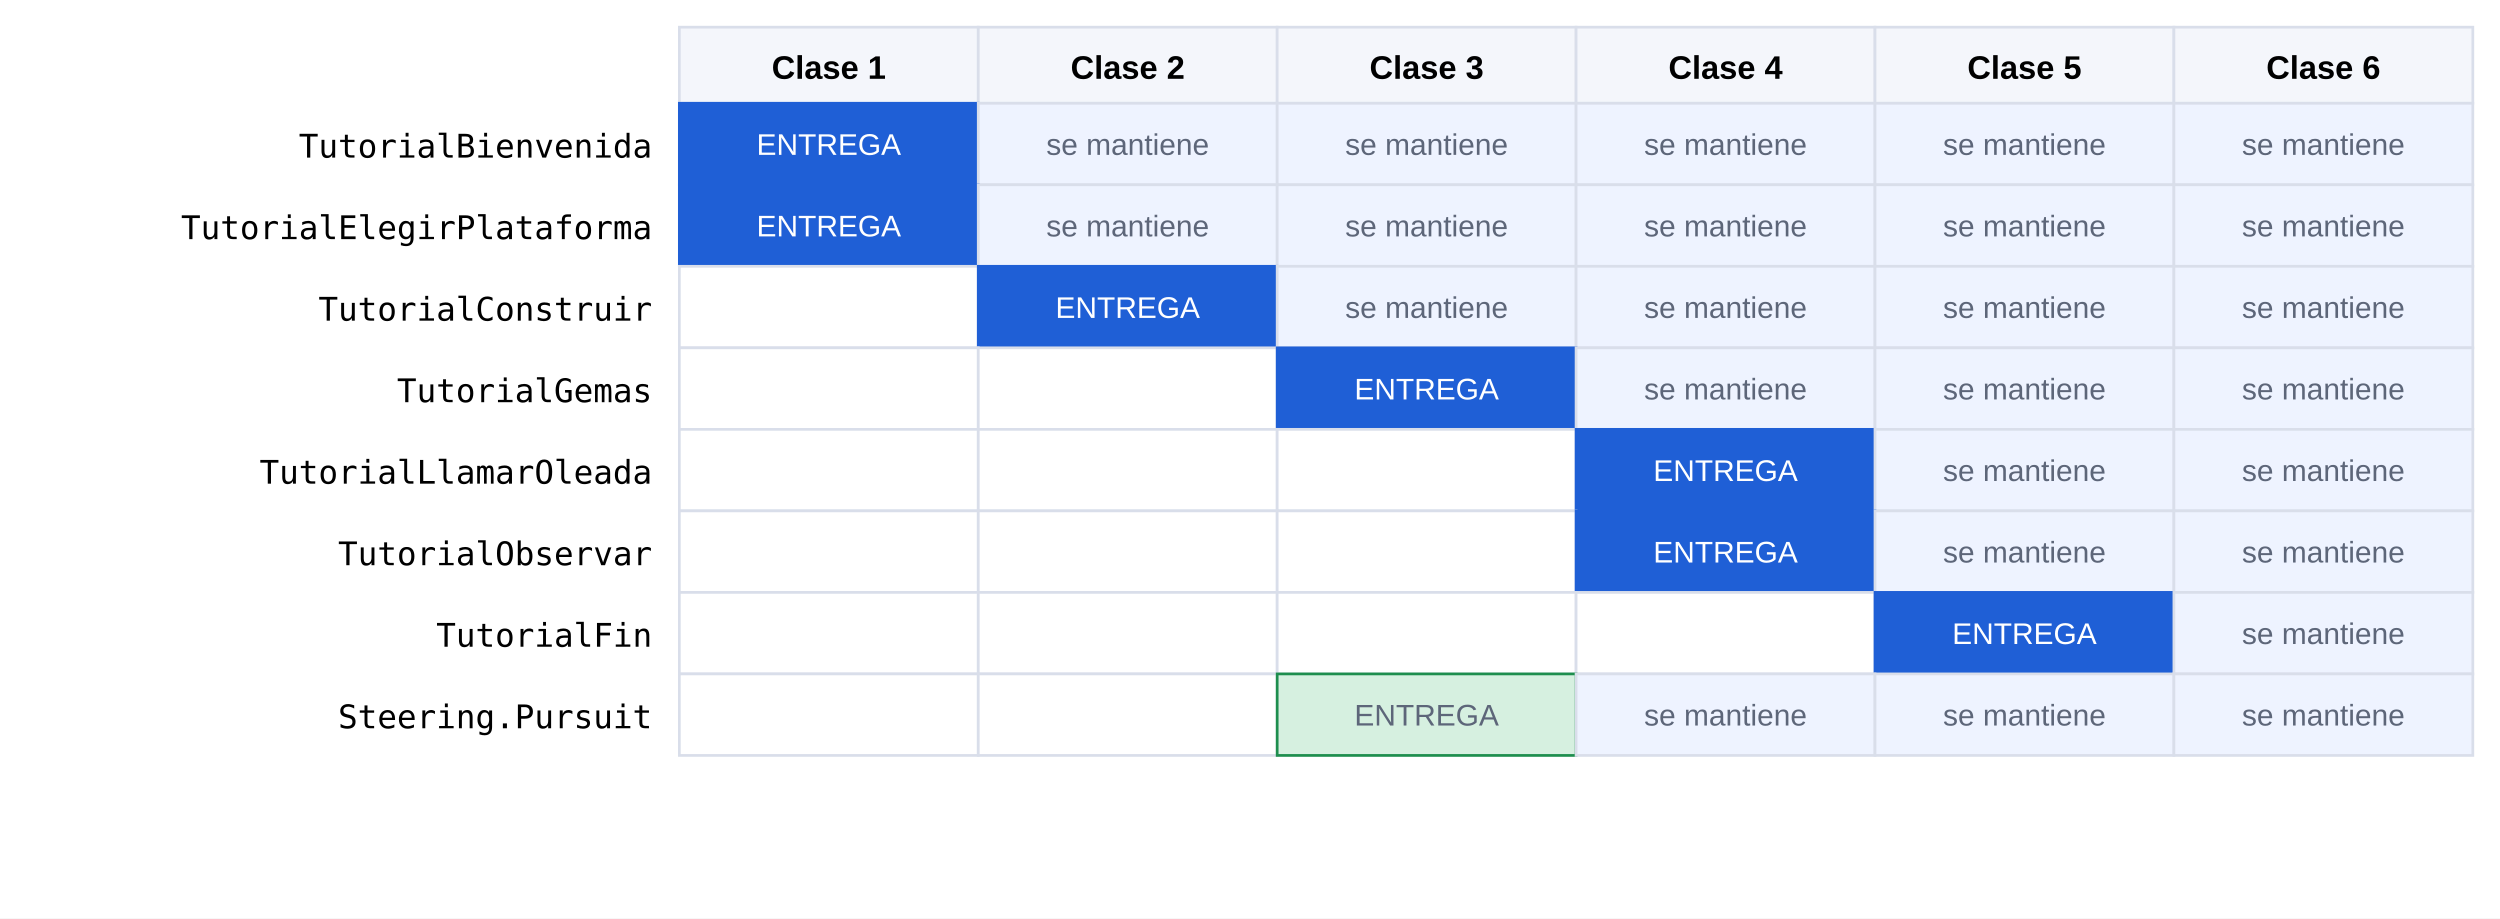
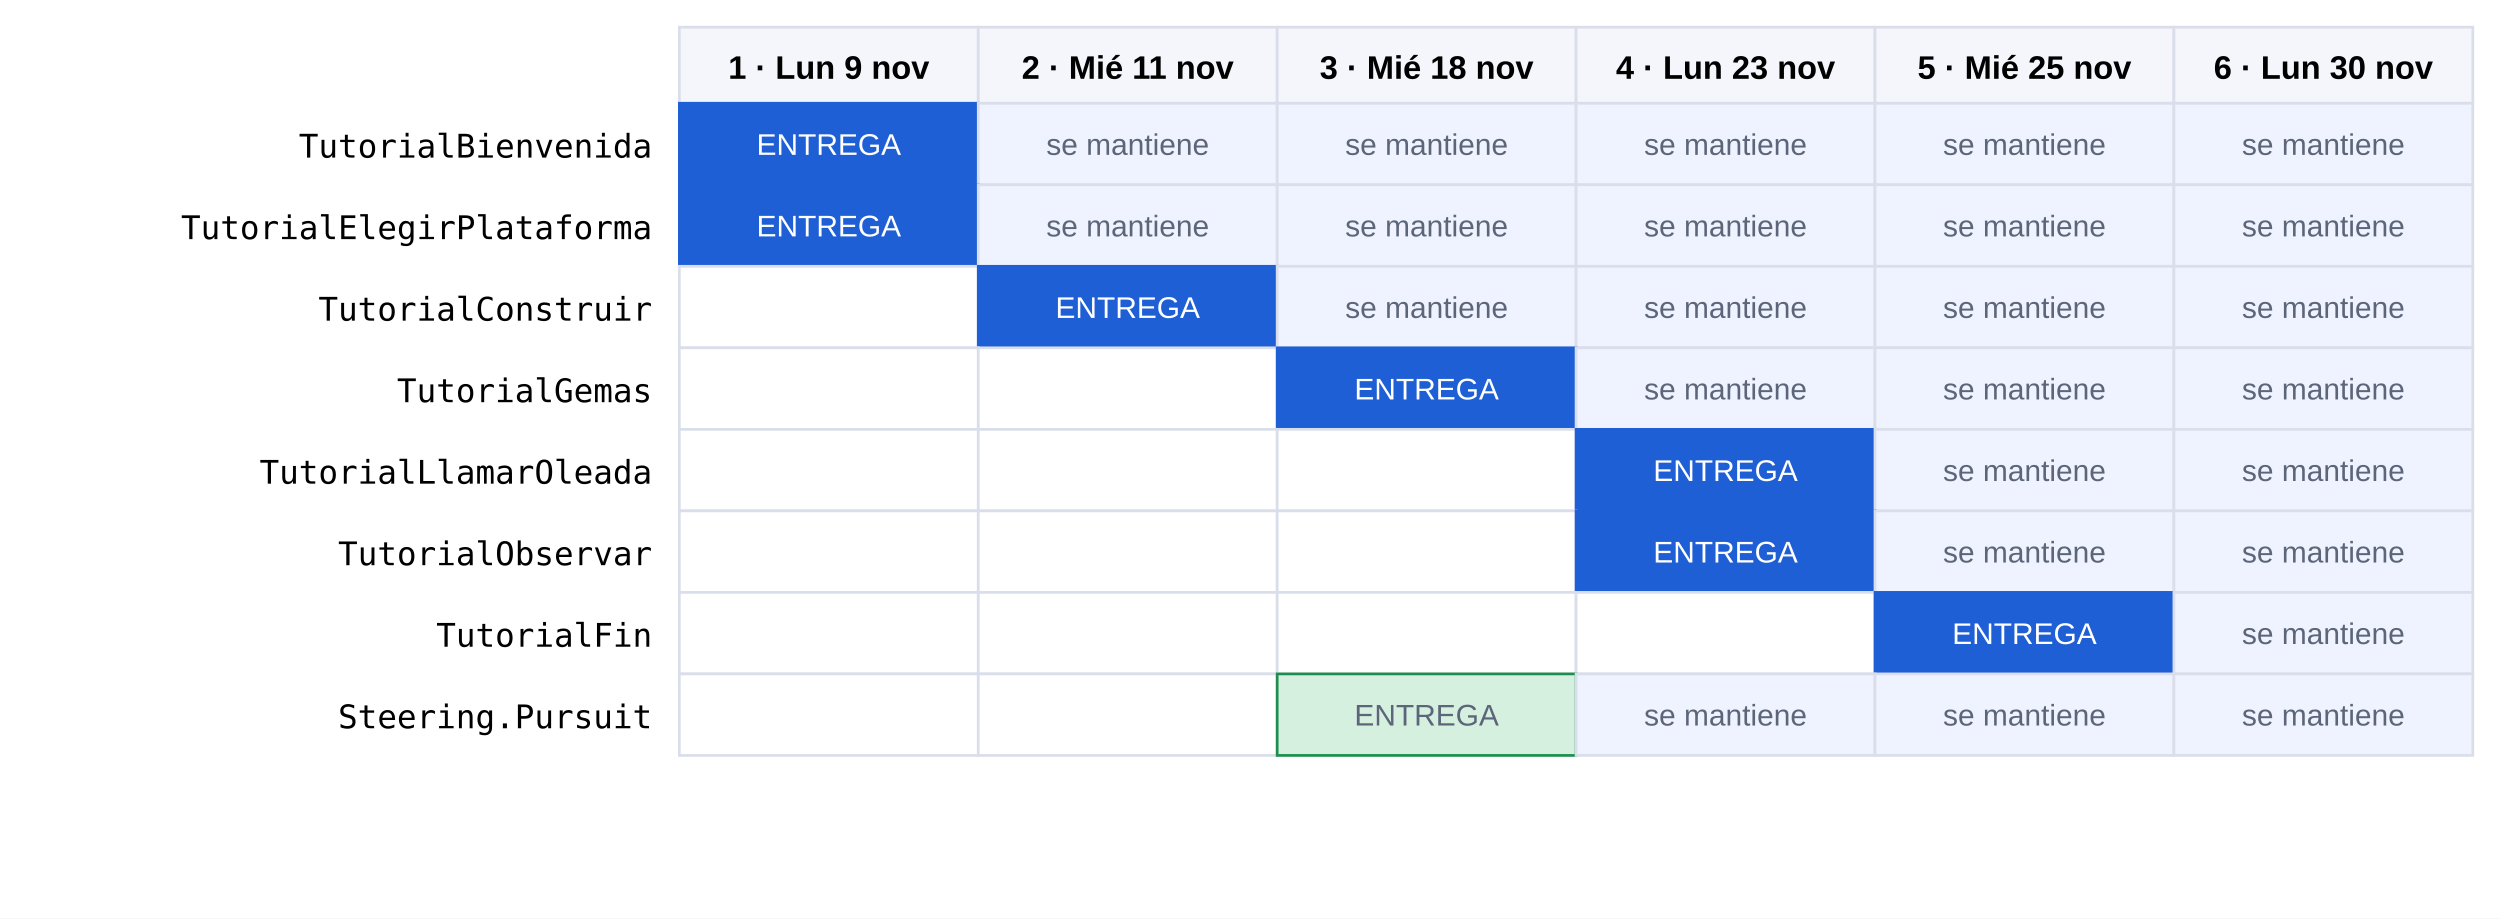
<svg xmlns="http://www.w3.org/2000/svg" viewBox="0 0 920 338" width="920" height="338" aria-label="Linea de tiempo de entregas" role="img">
  <rect x="0" y="0" width="920" height="338" fill="#ffffff" />
  <g font-family="system-ui,Arial,sans-serif" font-size="12">
    <rect fill="#f4f6fb" height="28" stroke="#d9deea" width="110" x="250" y="10" />
-     <text font-weight="700" text-anchor="middle" x="305" y="29">Clase 1</text>
+     <text font-weight="700" text-anchor="middle" x="305" y="29">1 · Lun 9 nov</text>
    <rect fill="#f4f6fb" height="28" stroke="#d9deea" width="110" x="360" y="10" />
-     <text font-weight="700" text-anchor="middle" x="415" y="29">Clase 2</text>
+     <text font-weight="700" text-anchor="middle" x="415" y="29">2 · Mié 11 nov</text>
    <rect fill="#f4f6fb" height="28" stroke="#d9deea" width="110" x="470" y="10" />
-     <text font-weight="700" text-anchor="middle" x="525" y="29">Clase 3</text>
+     <text font-weight="700" text-anchor="middle" x="525" y="29">3 · Mié 18 nov</text>
    <rect fill="#f4f6fb" height="28" stroke="#d9deea" width="110" x="580" y="10" />
-     <text font-weight="700" text-anchor="middle" x="635" y="29">Clase 4</text>
+     <text font-weight="700" text-anchor="middle" x="635" y="29">4 · Lun 23 nov</text>
    <rect fill="#f4f6fb" height="28" stroke="#d9deea" width="110" x="690" y="10" />
-     <text font-weight="700" text-anchor="middle" x="745" y="29">Clase 5</text>
+     <text font-weight="700" text-anchor="middle" x="745" y="29">5 · Mié 25 nov</text>
    <rect fill="#f4f6fb" height="28" stroke="#d9deea" width="110" x="800" y="10" />
-     <text font-weight="700" text-anchor="middle" x="855" y="29">Clase 6</text>
+     <text font-weight="700" text-anchor="middle" x="855" y="29">6 · Lun 30 nov</text>
    <text font-family="ui-monospace,Consolas,monospace" font-size="12" text-anchor="end" x="240" y="58">TutorialBienvenida</text>
    <rect fill="#1f5fd6" height="30" stroke="#1f5fd6" width="110" x="250" y="38" />
    <text fill="#fff" font-size="11" text-anchor="middle" x="305" y="57">ENTREGA</text>
    <rect fill="#eef3ff" height="30" stroke="#d9deea" width="110" x="360" y="38" />
    <text fill="#5d6679" font-size="11" text-anchor="middle" x="415" y="57">se mantiene</text>
    <rect fill="#eef3ff" height="30" stroke="#d9deea" width="110" x="470" y="38" />
    <text fill="#5d6679" font-size="11" text-anchor="middle" x="525" y="57">se mantiene</text>
    <rect fill="#eef3ff" height="30" stroke="#d9deea" width="110" x="580" y="38" />
    <text fill="#5d6679" font-size="11" text-anchor="middle" x="635" y="57">se mantiene</text>
    <rect fill="#eef3ff" height="30" stroke="#d9deea" width="110" x="690" y="38" />
    <text fill="#5d6679" font-size="11" text-anchor="middle" x="745" y="57">se mantiene</text>
    <rect fill="#eef3ff" height="30" stroke="#d9deea" width="110" x="800" y="38" />
    <text fill="#5d6679" font-size="11" text-anchor="middle" x="855" y="57">se mantiene</text>
    <text font-family="ui-monospace,Consolas,monospace" font-size="12" text-anchor="end" x="240" y="88">TutorialElegirPlataforma</text>
    <rect fill="#1f5fd6" height="30" stroke="#1f5fd6" width="110" x="250" y="68" />
    <text fill="#fff" font-size="11" text-anchor="middle" x="305" y="87">ENTREGA</text>
    <rect fill="#eef3ff" height="30" stroke="#d9deea" width="110" x="360" y="68" />
    <text fill="#5d6679" font-size="11" text-anchor="middle" x="415" y="87">se mantiene</text>
    <rect fill="#eef3ff" height="30" stroke="#d9deea" width="110" x="470" y="68" />
    <text fill="#5d6679" font-size="11" text-anchor="middle" x="525" y="87">se mantiene</text>
    <rect fill="#eef3ff" height="30" stroke="#d9deea" width="110" x="580" y="68" />
    <text fill="#5d6679" font-size="11" text-anchor="middle" x="635" y="87">se mantiene</text>
    <rect fill="#eef3ff" height="30" stroke="#d9deea" width="110" x="690" y="68" />
    <text fill="#5d6679" font-size="11" text-anchor="middle" x="745" y="87">se mantiene</text>
    <rect fill="#eef3ff" height="30" stroke="#d9deea" width="110" x="800" y="68" />
    <text fill="#5d6679" font-size="11" text-anchor="middle" x="855" y="87">se mantiene</text>
    <text font-family="ui-monospace,Consolas,monospace" font-size="12" text-anchor="end" x="240" y="118">TutorialConstruir</text>
    <rect fill="#fff" height="30" stroke="#d9deea" width="110" x="250" y="98" />
    <text fill="#5d6679" font-size="11" text-anchor="middle" x="305" y="117" />
    <rect fill="#1f5fd6" height="30" stroke="#1f5fd6" width="110" x="360" y="98" />
    <text fill="#fff" font-size="11" text-anchor="middle" x="415" y="117">ENTREGA</text>
    <rect fill="#eef3ff" height="30" stroke="#d9deea" width="110" x="470" y="98" />
    <text fill="#5d6679" font-size="11" text-anchor="middle" x="525" y="117">se mantiene</text>
    <rect fill="#eef3ff" height="30" stroke="#d9deea" width="110" x="580" y="98" />
    <text fill="#5d6679" font-size="11" text-anchor="middle" x="635" y="117">se mantiene</text>
    <rect fill="#eef3ff" height="30" stroke="#d9deea" width="110" x="690" y="98" />
    <text fill="#5d6679" font-size="11" text-anchor="middle" x="745" y="117">se mantiene</text>
    <rect fill="#eef3ff" height="30" stroke="#d9deea" width="110" x="800" y="98" />
    <text fill="#5d6679" font-size="11" text-anchor="middle" x="855" y="117">se mantiene</text>
    <text font-family="ui-monospace,Consolas,monospace" font-size="12" text-anchor="end" x="240" y="148">TutorialGemas</text>
    <rect fill="#fff" height="30" stroke="#d9deea" width="110" x="250" y="128" />
    <text fill="#5d6679" font-size="11" text-anchor="middle" x="305" y="147" />
    <rect fill="#fff" height="30" stroke="#d9deea" width="110" x="360" y="128" />
    <text fill="#5d6679" font-size="11" text-anchor="middle" x="415" y="147" />
    <rect fill="#1f5fd6" height="30" stroke="#1f5fd6" width="110" x="470" y="128" />
    <text fill="#fff" font-size="11" text-anchor="middle" x="525" y="147">ENTREGA</text>
    <rect fill="#eef3ff" height="30" stroke="#d9deea" width="110" x="580" y="128" />
    <text fill="#5d6679" font-size="11" text-anchor="middle" x="635" y="147">se mantiene</text>
    <rect fill="#eef3ff" height="30" stroke="#d9deea" width="110" x="690" y="128" />
    <text fill="#5d6679" font-size="11" text-anchor="middle" x="745" y="147">se mantiene</text>
    <rect fill="#eef3ff" height="30" stroke="#d9deea" width="110" x="800" y="128" />
    <text fill="#5d6679" font-size="11" text-anchor="middle" x="855" y="147">se mantiene</text>
    <text font-family="ui-monospace,Consolas,monospace" font-size="12" text-anchor="end" x="240" y="178">TutorialLlamarOleada</text>
    <rect fill="#fff" height="30" stroke="#d9deea" width="110" x="250" y="158" />
    <text fill="#5d6679" font-size="11" text-anchor="middle" x="305" y="177" />
    <rect fill="#fff" height="30" stroke="#d9deea" width="110" x="360" y="158" />
    <text fill="#5d6679" font-size="11" text-anchor="middle" x="415" y="177" />
    <rect fill="#fff" height="30" stroke="#d9deea" width="110" x="470" y="158" />
    <text fill="#5d6679" font-size="11" text-anchor="middle" x="525" y="177" />
    <rect fill="#1f5fd6" height="30" stroke="#1f5fd6" width="110" x="580" y="158" />
    <text fill="#fff" font-size="11" text-anchor="middle" x="635" y="177">ENTREGA</text>
    <rect fill="#eef3ff" height="30" stroke="#d9deea" width="110" x="690" y="158" />
    <text fill="#5d6679" font-size="11" text-anchor="middle" x="745" y="177">se mantiene</text>
    <rect fill="#eef3ff" height="30" stroke="#d9deea" width="110" x="800" y="158" />
    <text fill="#5d6679" font-size="11" text-anchor="middle" x="855" y="177">se mantiene</text>
    <text font-family="ui-monospace,Consolas,monospace" font-size="12" text-anchor="end" x="240" y="208">TutorialObservar</text>
    <rect fill="#fff" height="30" stroke="#d9deea" width="110" x="250" y="188" />
    <text fill="#5d6679" font-size="11" text-anchor="middle" x="305" y="207" />
    <rect fill="#fff" height="30" stroke="#d9deea" width="110" x="360" y="188" />
    <text fill="#5d6679" font-size="11" text-anchor="middle" x="415" y="207" />
    <rect fill="#fff" height="30" stroke="#d9deea" width="110" x="470" y="188" />
    <text fill="#5d6679" font-size="11" text-anchor="middle" x="525" y="207" />
    <rect fill="#1f5fd6" height="30" stroke="#1f5fd6" width="110" x="580" y="188" />
    <text fill="#fff" font-size="11" text-anchor="middle" x="635" y="207">ENTREGA</text>
    <rect fill="#eef3ff" height="30" stroke="#d9deea" width="110" x="690" y="188" />
    <text fill="#5d6679" font-size="11" text-anchor="middle" x="745" y="207">se mantiene</text>
    <rect fill="#eef3ff" height="30" stroke="#d9deea" width="110" x="800" y="188" />
    <text fill="#5d6679" font-size="11" text-anchor="middle" x="855" y="207">se mantiene</text>
    <text font-family="ui-monospace,Consolas,monospace" font-size="12" text-anchor="end" x="240" y="238">TutorialFin</text>
    <rect fill="#fff" height="30" stroke="#d9deea" width="110" x="250" y="218" />
    <text fill="#5d6679" font-size="11" text-anchor="middle" x="305" y="237" />
    <rect fill="#fff" height="30" stroke="#d9deea" width="110" x="360" y="218" />
    <text fill="#5d6679" font-size="11" text-anchor="middle" x="415" y="237" />
    <rect fill="#fff" height="30" stroke="#d9deea" width="110" x="470" y="218" />
    <text fill="#5d6679" font-size="11" text-anchor="middle" x="525" y="237" />
    <rect fill="#fff" height="30" stroke="#d9deea" width="110" x="580" y="218" />
    <text fill="#5d6679" font-size="11" text-anchor="middle" x="635" y="237" />
    <rect fill="#1f5fd6" height="30" stroke="#1f5fd6" width="110" x="690" y="218" />
    <text fill="#fff" font-size="11" text-anchor="middle" x="745" y="237">ENTREGA</text>
    <rect fill="#eef3ff" height="30" stroke="#d9deea" width="110" x="800" y="218" />
    <text fill="#5d6679" font-size="11" text-anchor="middle" x="855" y="237">se mantiene</text>
    <text font-family="ui-monospace,Consolas,monospace" font-size="12" text-anchor="end" x="240" y="268">Steering.Pursuit</text>
    <rect fill="#fff" height="30" stroke="#d9deea" width="110" x="250" y="248" />
    <text fill="#5d6679" font-size="11" text-anchor="middle" x="305" y="267" />
    <rect fill="#fff" height="30" stroke="#d9deea" width="110" x="360" y="248" />
    <text fill="#5d6679" font-size="11" text-anchor="middle" x="415" y="267" />
    <rect fill="#d6f0e0" height="30" stroke="#1e8e4e" width="110" x="470" y="248" />
    <text fill="#5d6679" font-size="11" text-anchor="middle" x="525" y="267">ENTREGA</text>
    <rect fill="#eef3ff" height="30" stroke="#d9deea" width="110" x="580" y="248" />
    <text fill="#5d6679" font-size="11" text-anchor="middle" x="635" y="267">se mantiene</text>
    <rect fill="#eef3ff" height="30" stroke="#d9deea" width="110" x="690" y="248" />
    <text fill="#5d6679" font-size="11" text-anchor="middle" x="745" y="267">se mantiene</text>
    <rect fill="#eef3ff" height="30" stroke="#d9deea" width="110" x="800" y="248" />
    <text fill="#5d6679" font-size="11" text-anchor="middle" x="855" y="267">se mantiene</text>
  </g>
</svg>
